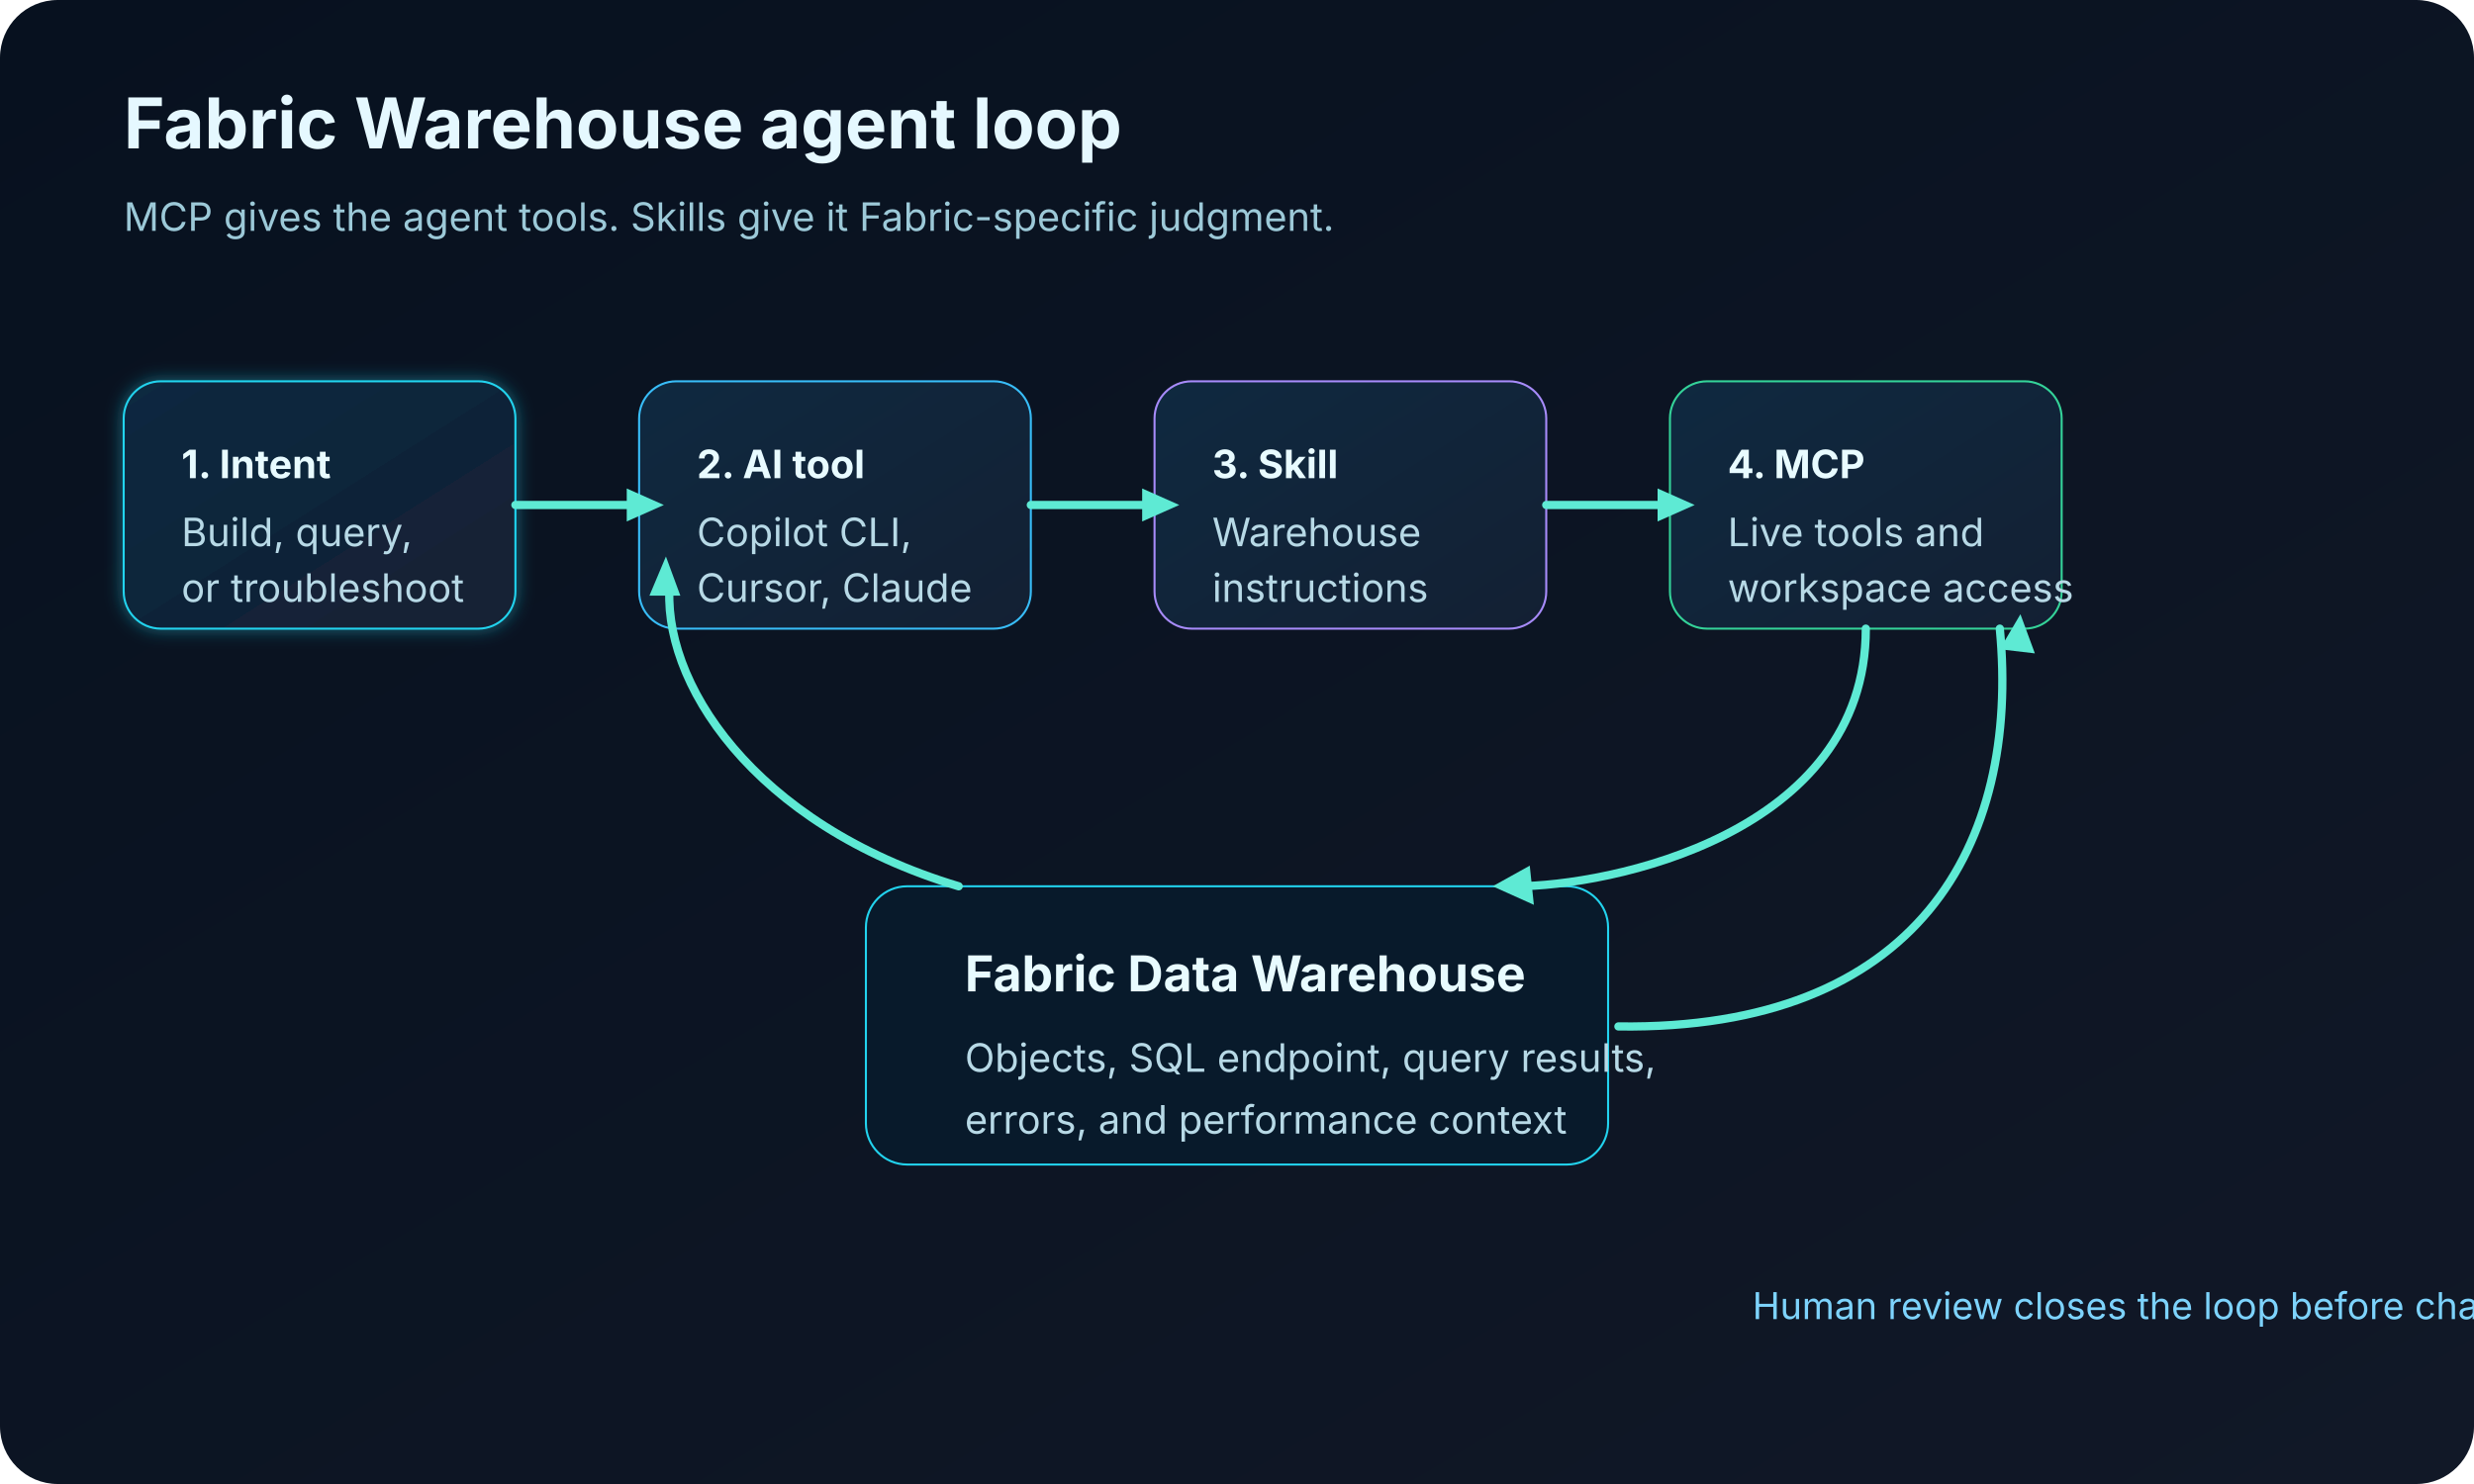
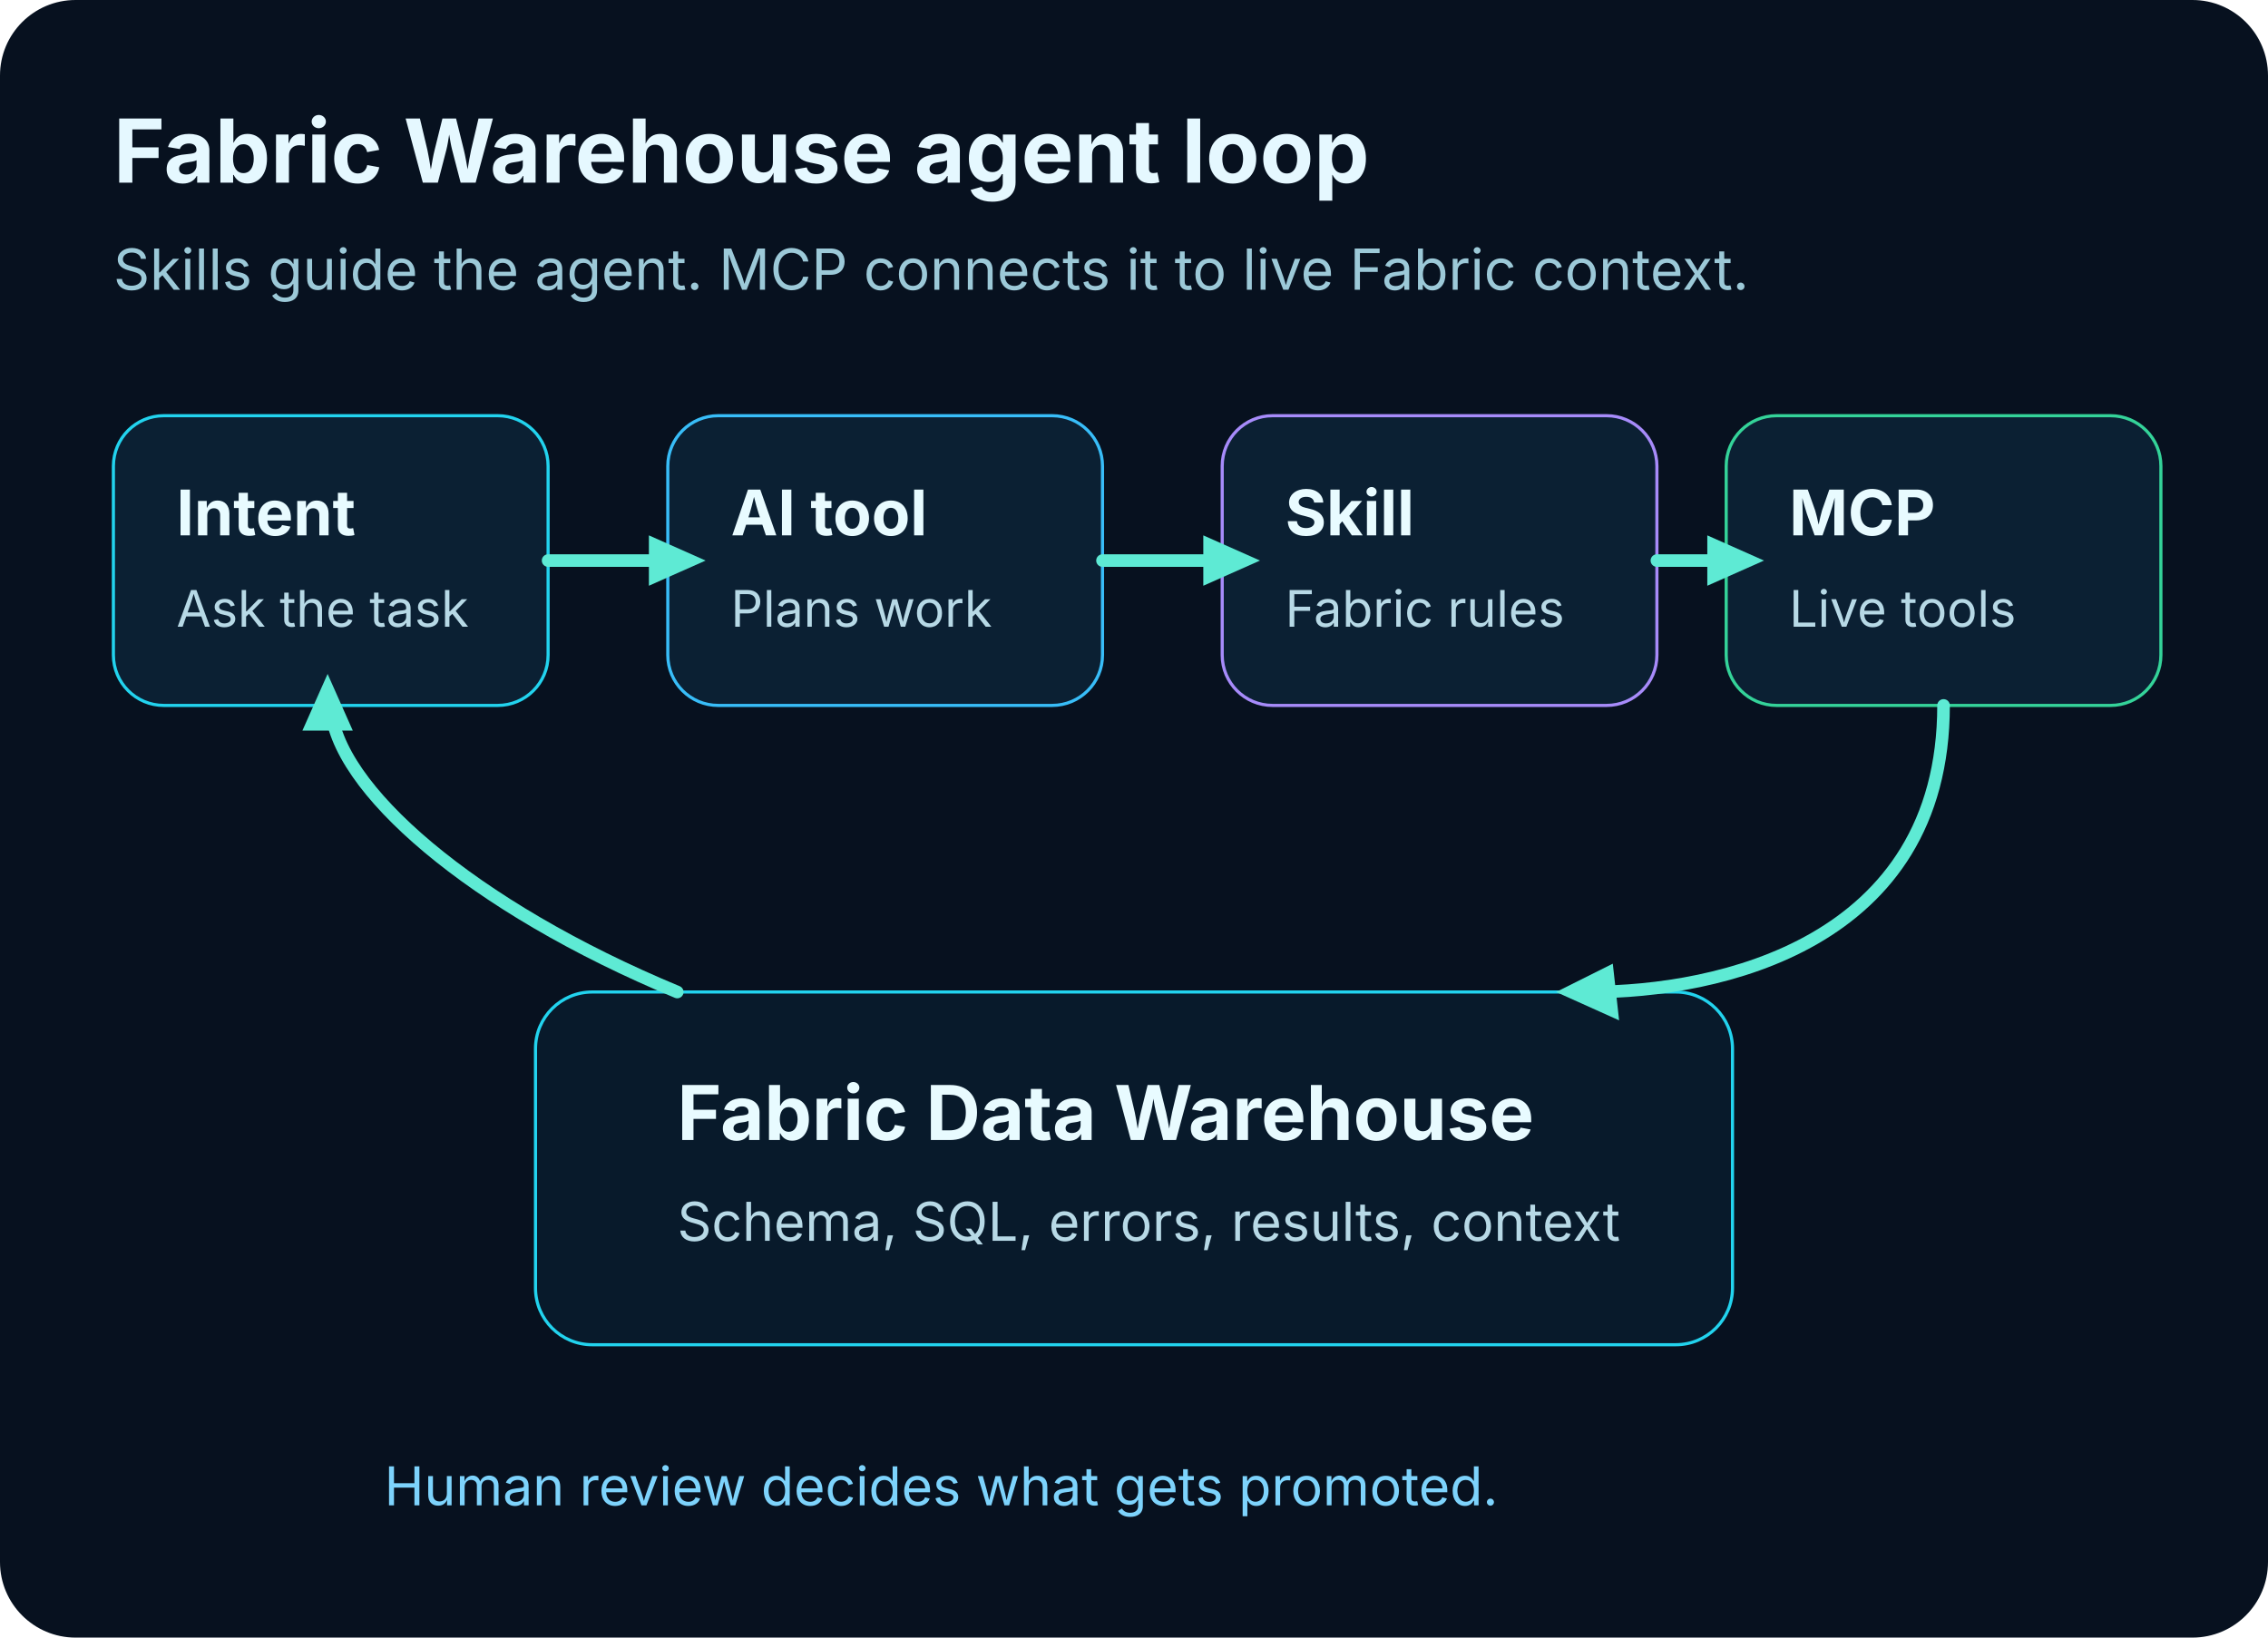
- <svg xmlns="http://www.w3.org/2000/svg" width="1200" height="720" viewBox="0 0 1200 720" role="img" aria-labelledby="title desc">
-   <defs>
-     <linearGradient id="bg" x1="0" y1="0" x2="1" y2="1">
-       <stop offset="0" stop-color="#07111f" />
-       <stop offset="1" stop-color="#111827" />
-     </linearGradient>
-     <linearGradient id="card" x1="0" y1="0" x2="1" y2="1">
-       <stop offset="0" stop-color="#0f2940" />
-       <stop offset="1" stop-color="#132033" />
-     </linearGradient>
-     <filter id="glow">
-       <feDropShadow dx="0" dy="0" stdDeviation="4" flood-color="#22d3ee" flood-opacity="0.45" />
-     </filter>
-   </defs>
-   <rect width="1200" height="720" rx="28" fill="url(#bg)" />
-   <text x="60" y="72" fill="#e5f8ff" font-family="Inter, Segoe UI, Arial" font-size="34" font-weight="700">Fabric Warehouse agent loop</text>
-   <text x="60" y="112" fill="#9cc9d8" font-family="Inter, Segoe UI, Arial" font-size="19">MCP gives the agent tools. Skills give it Fabric-specific judgment.</text>
-   <g font-family="Inter, Segoe UI, Arial" font-size="19" fill="#e8fbff">
-     <rect x="60" y="185" width="190" height="120" rx="18" fill="url(#card)" stroke="#22d3ee" filter="url(#glow)" />
-     <text x="88" y="232" font-weight="700">1. Intent</text>
-     <text x="88" y="265" fill="#b7d9e6">Build, query,</text>
-     <text x="88" y="292" fill="#b7d9e6">or troubleshoot</text>
-     <rect x="310" y="185" width="190" height="120" rx="18" fill="url(#card)" stroke="#38bdf8" />
-     <text x="338" y="232" font-weight="700">2. AI tool</text>
-     <text x="338" y="265" fill="#b7d9e6">Copilot CLI,</text>
-     <text x="338" y="292" fill="#b7d9e6">Cursor, Claude</text>
-     <rect x="560" y="185" width="190" height="120" rx="18" fill="url(#card)" stroke="#a78bfa" />
-     <text x="588" y="232" font-weight="700">3. Skill</text>
-     <text x="588" y="265" fill="#b7d9e6">Warehouse</text>
-     <text x="588" y="292" fill="#b7d9e6">instructions</text>
-     <rect x="810" y="185" width="190" height="120" rx="18" fill="url(#card)" stroke="#34d399" />
-     <text x="838" y="232" font-weight="700">4. MCP</text>
-     <text x="838" y="265" fill="#b7d9e6">Live tools and</text>
-     <text x="838" y="292" fill="#b7d9e6">workspace access</text>
-     <rect x="420" y="430" width="360" height="135" rx="20" fill="#081a2b" stroke="#22d3ee" />
-     <text x="468" y="481" font-size="24" font-weight="700">Fabric Data Warehouse</text>
-     <text x="468" y="520" fill="#b7d9e6">Objects, SQL endpoint, query results,</text>
-     <text x="468" y="550" fill="#b7d9e6">errors, and performance context</text>
+ <svg xmlns="http://www.w3.org/2000/svg" width="720" height="520" viewBox="0 0 720 520" role="img" aria-labelledby="title desc">
+   <rect width="720" height="520" rx="24" fill="#07111f" />
+   <text x="36" y="58" fill="#e5f8ff" font-family="Inter, Segoe UI, Arial" font-size="28" font-weight="700">Fabric Warehouse agent loop</text>
+   <text x="36" y="92" fill="#9cc9d8" font-family="Inter, Segoe UI, Arial" font-size="18">Skills guide the agent. MCP connects it to live Fabric context.</text>
+   <g font-family="Inter, Segoe UI, Arial" fill="#e8fbff">
+     <rect x="36" y="132" width="138" height="92" rx="16" fill="#0b2033" stroke="#22d3ee" />
+     <text x="56" y="170" font-size="20" font-weight="700">Intent</text>
+     <text x="56" y="199" font-size="16" fill="#b7d9e6">Ask the task</text>
+     <rect x="212" y="132" width="138" height="92" rx="16" fill="#0b2033" stroke="#38bdf8" />
+     <text x="232" y="170" font-size="20" font-weight="700">AI tool</text>
+     <text x="232" y="199" font-size="16" fill="#b7d9e6">Plans work</text>
+     <rect x="388" y="132" width="138" height="92" rx="16" fill="#0b2033" stroke="#a78bfa" />
+     <text x="408" y="170" font-size="20" font-weight="700">Skill</text>
+     <text x="408" y="199" font-size="16" fill="#b7d9e6">Fabric rules</text>
+     <rect x="548" y="132" width="138" height="92" rx="16" fill="#0b2033" stroke="#34d399" />
+     <text x="568" y="170" font-size="20" font-weight="700">MCP</text>
+     <text x="568" y="199" font-size="16" fill="#b7d9e6">Live tools</text>
+     <rect x="170" y="315" width="380" height="112" rx="18" fill="#081a2b" stroke="#22d3ee" />
+     <text x="215" y="362" font-size="24" font-weight="700">Fabric Data Warehouse</text>
+     <text x="215" y="394" font-size="17" fill="#b7d9e6">Schema, SQL, errors, results, context</text>
  </g>
-   <g stroke="#5eead4" stroke-width="4" fill="none" stroke-linecap="round" stroke-linejoin="round">
-     <path d="M250 245 H310" />
-     <path d="M500 245 H560" />
-     <path d="M750 245 H810" />
-     <path d="M905 305 C905 405 780 430 735 430" />
-     <path d="M465 430 C365 400 320 330 325 282" />
-     <path d="M785 498 C930 500 980 410 970 305" />
+   <g stroke="#5eead4" stroke-width="4" fill="none" stroke-linecap="round">
+     <path d="M174 178 H212" />
+     <path d="M350 178 H388" />
+     <path d="M526 178 H548" />
+     <path d="M617 224 C617 300 545 315 505 315" />
+     <path d="M215 315 C150 288 106 250 105 224" />
  </g>
  <g fill="#5eead4">
-     <polygon points="304,237 322,245 304,253" />
-     <polygon points="554,237 572,245 554,253" />
-     <polygon points="804,237 822,245 804,253" />
-     <polygon points="742,420 724,430 744,439" />
-     <polygon points="330,289 323,270 315,289" />
-     <polygon points="970,315 980,298 987,317" />
+     <polygon points="206,170 224,178 206,186" />
+     <polygon points="382,170 400,178 382,186" />
+     <polygon points="542,170 560,178 542,186" />
+     <polygon points="512,306 494,315 514,324" />
+     <polygon points="112,232 104,214 96,232" />
  </g>
-   <text x="850" y="640" fill="#7dd3fc" font-family="Inter, Segoe UI, Arial" font-size="18">Human review closes the loop before changes matter.</text>
+   <text x="122" y="478" fill="#7dd3fc" font-family="Inter, Segoe UI, Arial" font-size="17">Human review decides what gets promoted.</text>
</svg>
